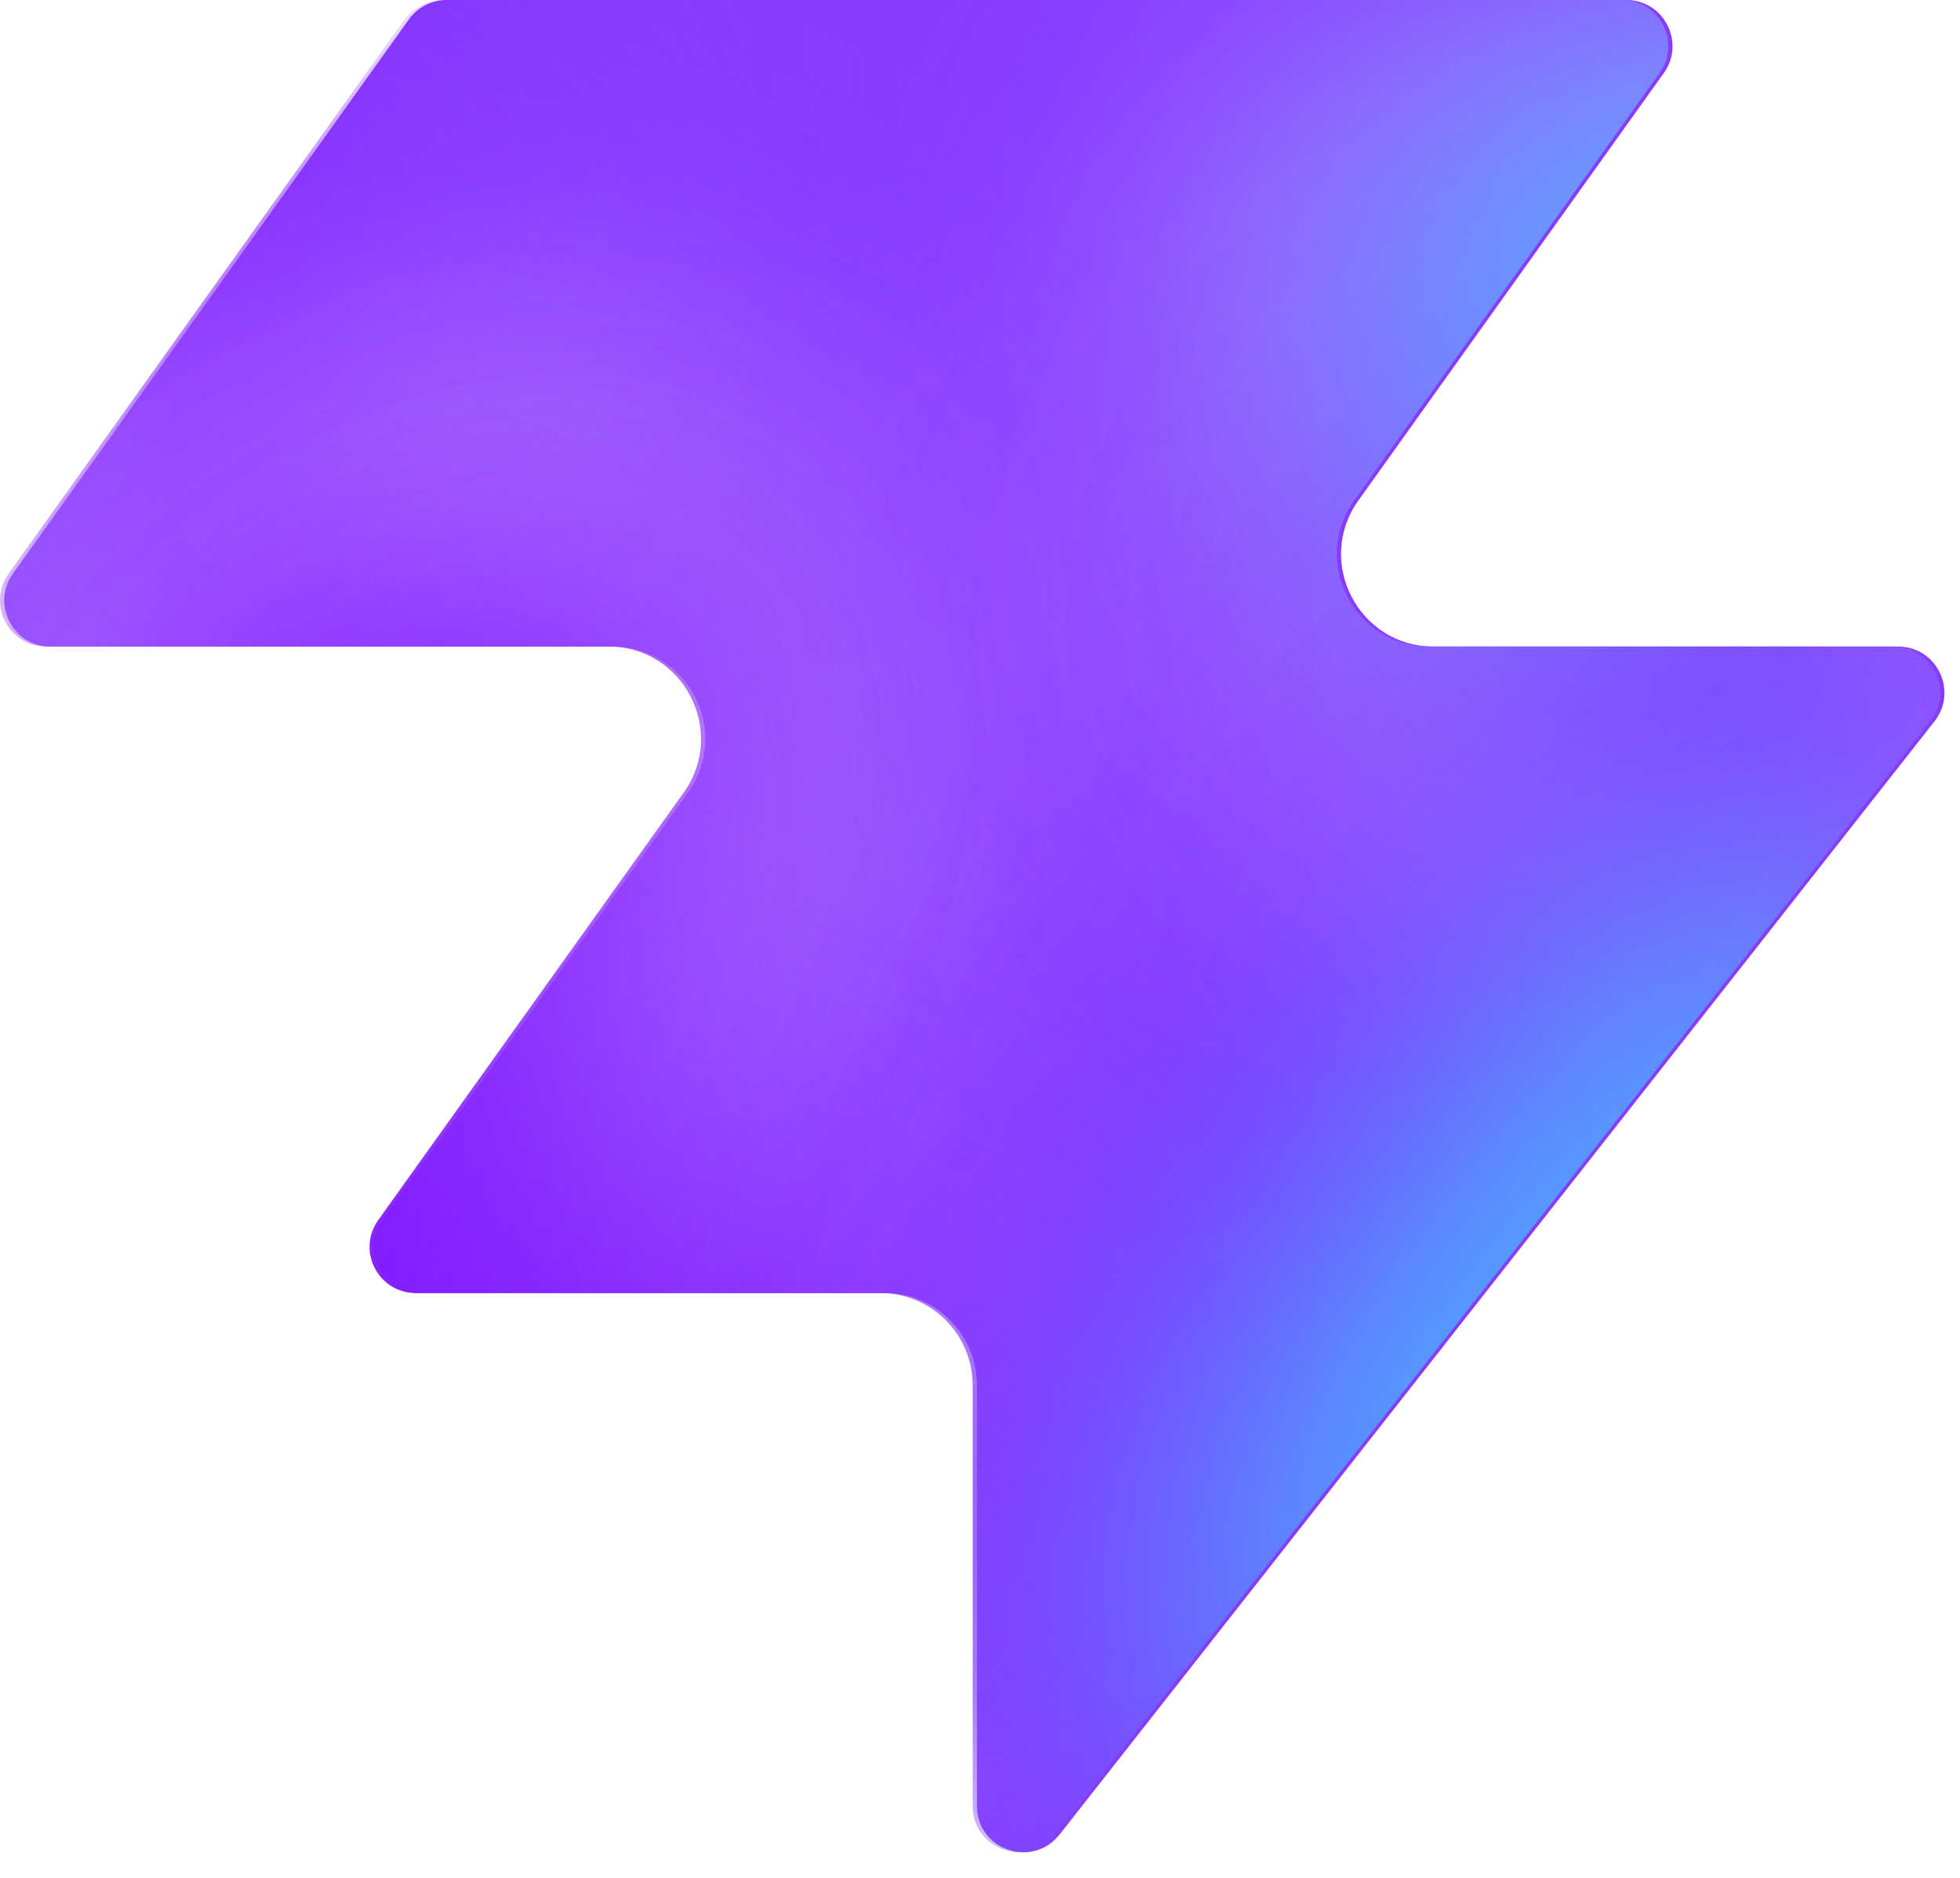
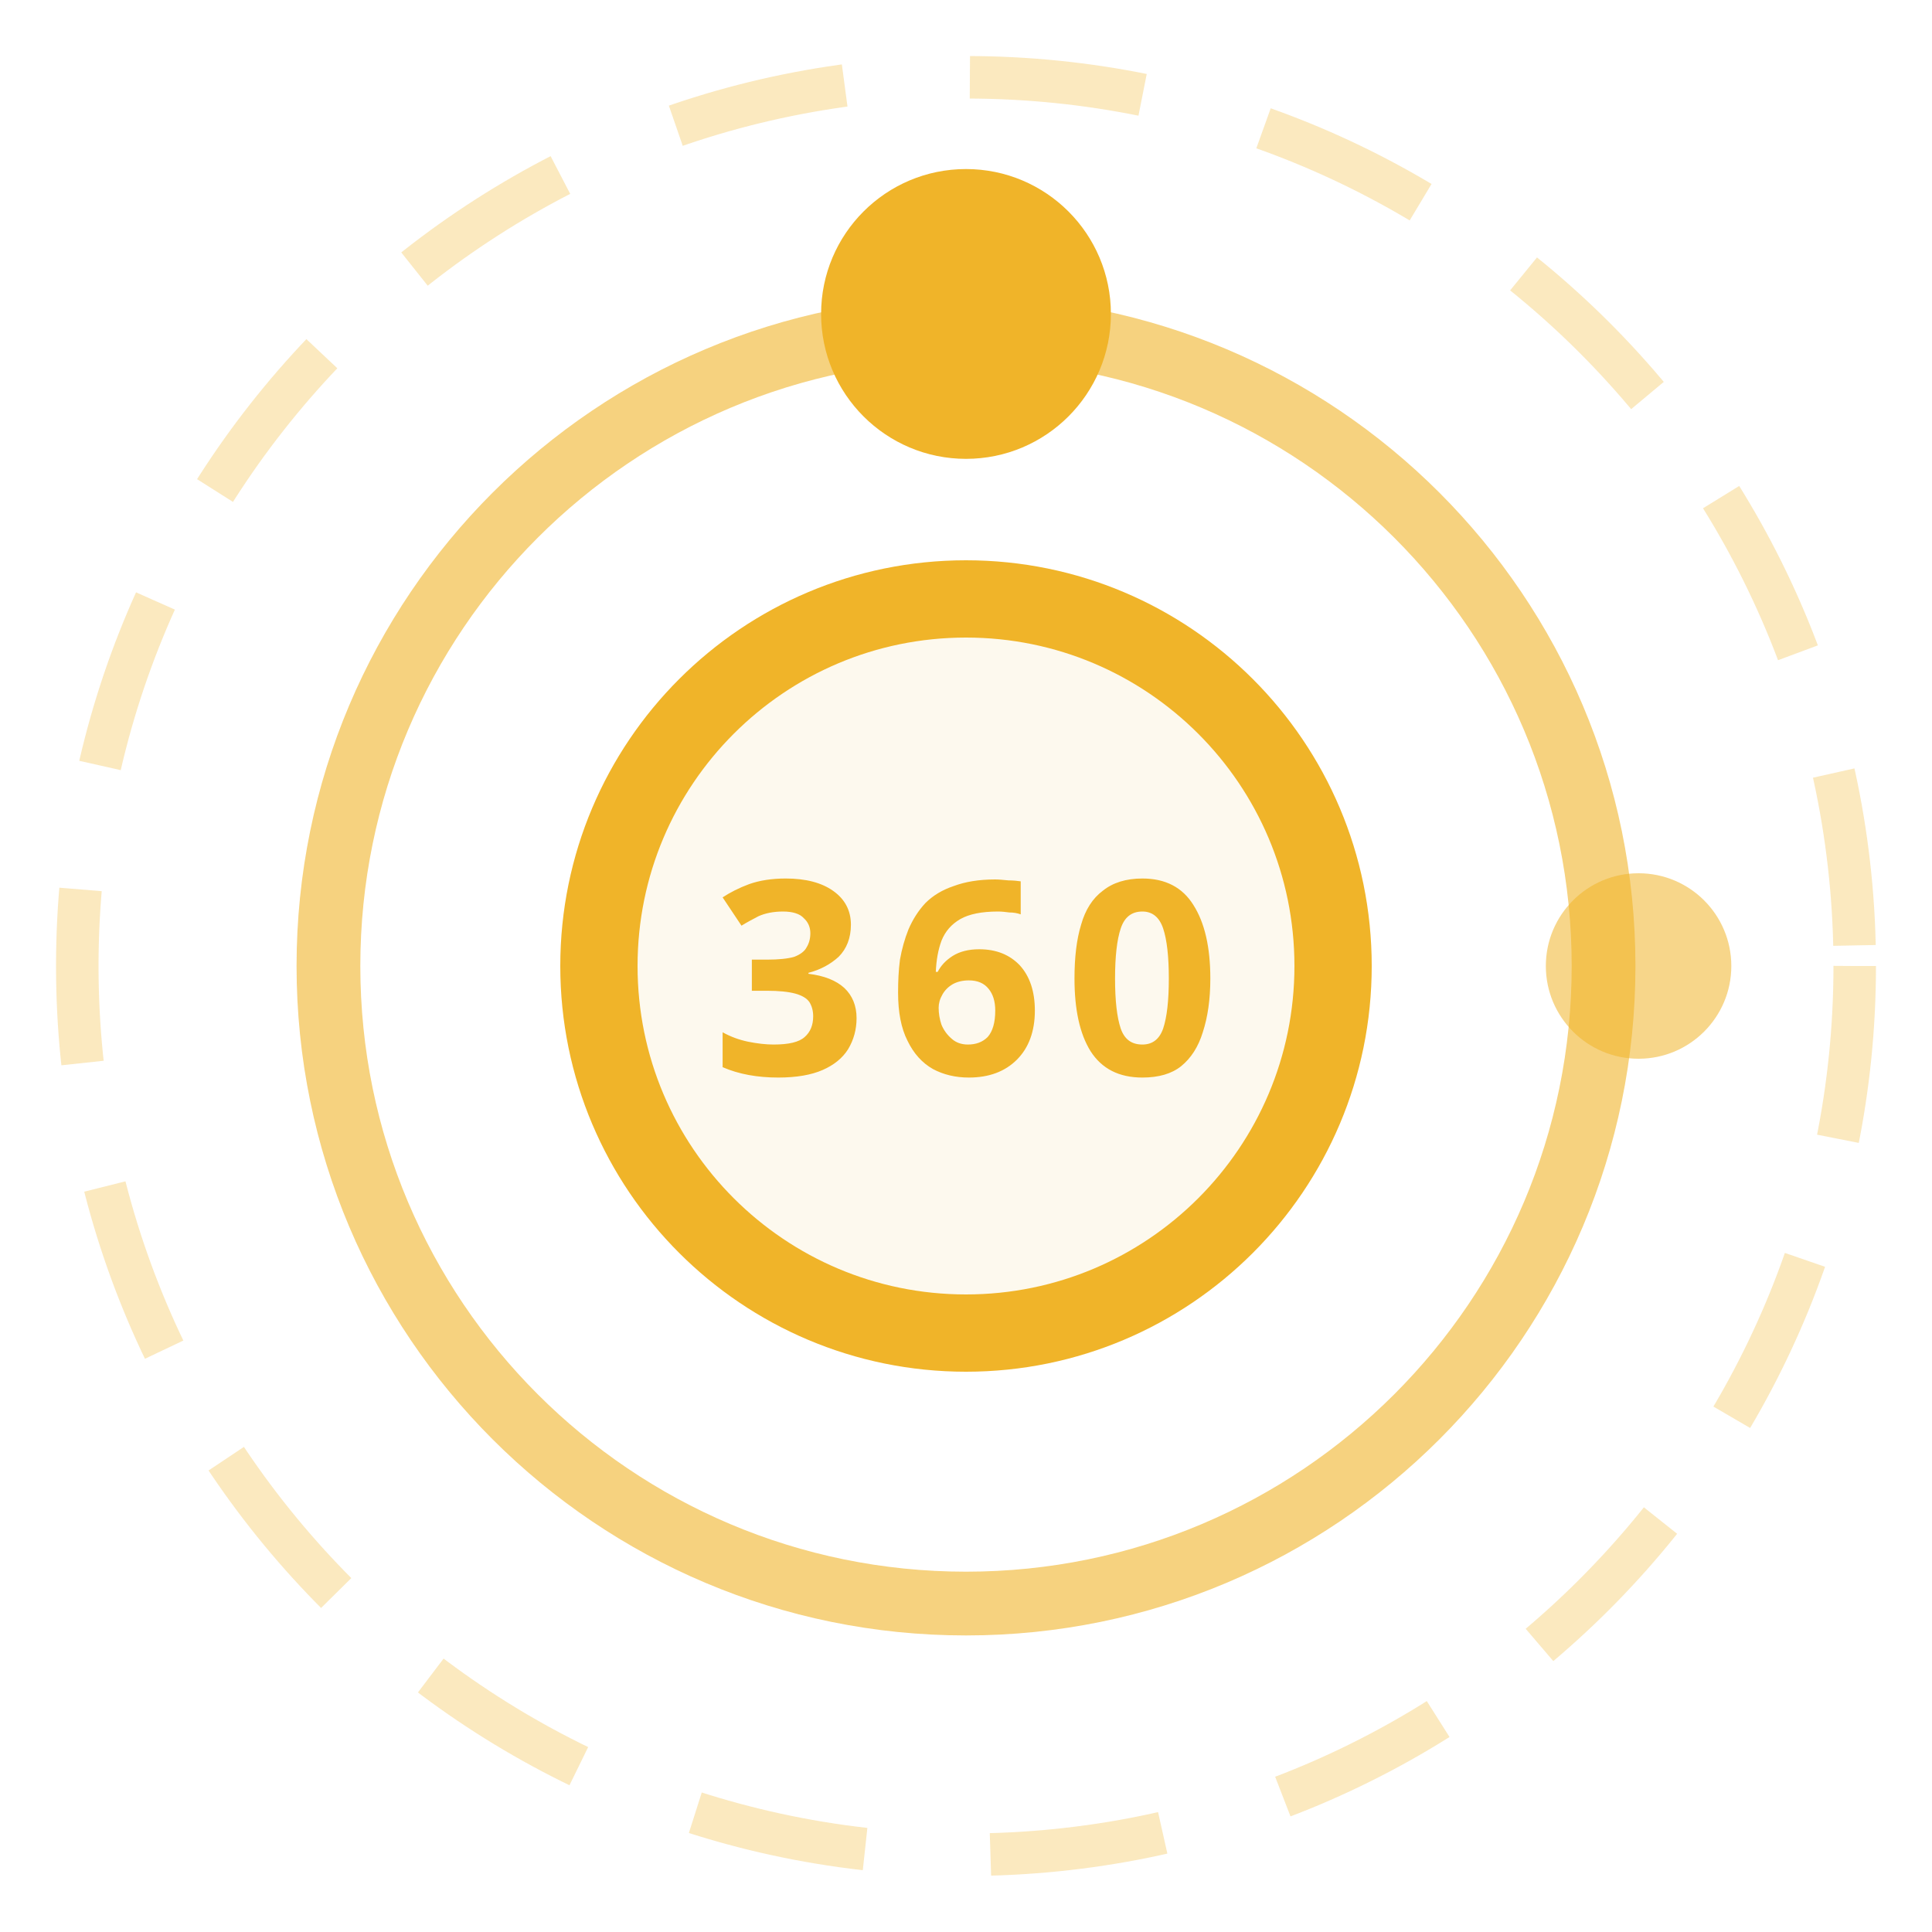
- <svg xmlns="http://www.w3.org/2000/svg" width="48" height="46" fill="none" viewBox="0 0 48 46">
-   <path fill="#863bff" d="M25.946 44.938c-.664.845-2.021.375-2.021-.698V33.937a2.26 2.26 0 0 0-2.262-2.262H10.287c-.92 0-1.456-1.04-.92-1.788l7.48-10.471c1.07-1.497 0-3.578-1.842-3.578H1.237c-.92 0-1.456-1.04-.92-1.788L10.013.474c.214-.297.556-.474.92-.474h28.894c.92 0 1.456 1.04.92 1.788l-7.48 10.471c-1.07 1.498 0 3.579 1.842 3.579h11.377c.943 0 1.473 1.088.89 1.83L25.947 44.94z" style="fill:#863bff;fill:color(display-p3 .525 .23 1);fill-opacity:1" />
-   <mask id="a" width="48" height="46" x="0" y="0" maskUnits="userSpaceOnUse" style="mask-type:alpha">
-     <path fill="#000" d="M25.842 44.938c-.664.844-2.021.375-2.021-.698V33.937a2.26 2.26 0 0 0-2.262-2.262H10.183c-.92 0-1.456-1.04-.92-1.788l7.48-10.471c1.07-1.498 0-3.579-1.842-3.579H1.133c-.92 0-1.456-1.04-.92-1.787L9.91.473c.214-.297.556-.474.92-.474h28.894c.92 0 1.456 1.04.92 1.788l-7.48 10.471c-1.07 1.498 0 3.578 1.842 3.578h11.377c.943 0 1.473 1.088.89 1.832L25.843 44.94z" style="fill:#000;fill-opacity:1" />
-   </mask>
-   <g mask="url(#a)">
-     <g filter="url(#b)">
-       <ellipse cx="5.508" cy="14.704" fill="#ede6ff" rx="5.508" ry="14.704" style="fill:#ede6ff;fill:color(display-p3 .927 .903 1);fill-opacity:1" transform="matrix(.00324 1 1 -.00324 -4.47 31.516)" />
-     </g>
-     <g filter="url(#c)">
-       <ellipse cx="10.399" cy="29.851" fill="#ede6ff" rx="10.399" ry="29.851" style="fill:#ede6ff;fill:color(display-p3 .927 .903 1);fill-opacity:1" transform="matrix(.00324 1 1 -.00324 -39.328 7.883)" />
-     </g>
-     <g filter="url(#d)">
-       <ellipse cx="5.508" cy="30.487" fill="#7e14ff" rx="5.508" ry="30.487" style="fill:#7e14ff;fill:color(display-p3 .492 .077 1);fill-opacity:1" transform="rotate(89.814 -25.913 -14.639)scale(1 -1)" />
-     </g>
-     <g filter="url(#e)">
-       <ellipse cx="5.508" cy="30.599" fill="#7e14ff" rx="5.508" ry="30.599" style="fill:#7e14ff;fill:color(display-p3 .492 .077 1);fill-opacity:1" transform="rotate(89.814 -32.644 -3.334)scale(1 -1)" />
-     </g>
-     <g filter="url(#f)">
-       <ellipse cx="5.508" cy="30.599" fill="#7e14ff" rx="5.508" ry="30.599" style="fill:#7e14ff;fill:color(display-p3 .492 .077 1);fill-opacity:1" transform="matrix(.00324 1 1 -.00324 -34.34 30.47)" />
-     </g>
-     <g filter="url(#g)">
-       <ellipse cx="14.072" cy="22.078" fill="#ede6ff" rx="14.072" ry="22.078" style="fill:#ede6ff;fill:color(display-p3 .927 .903 1);fill-opacity:1" transform="rotate(93.35 24.506 48.493)scale(-1 1)" />
-     </g>
-     <g filter="url(#h)">
-       <ellipse cx="3.47" cy="21.501" fill="#7e14ff" rx="3.47" ry="21.501" style="fill:#7e14ff;fill:color(display-p3 .492 .077 1);fill-opacity:1" transform="rotate(89.009 28.708 47.59)scale(-1 1)" />
-     </g>
-     <g filter="url(#i)">
-       <ellipse cx="3.47" cy="21.501" fill="#7e14ff" rx="3.47" ry="21.501" style="fill:#7e14ff;fill:color(display-p3 .492 .077 1);fill-opacity:1" transform="rotate(89.009 28.708 47.59)scale(-1 1)" />
-     </g>
-     <g filter="url(#j)">
-       <ellipse cx=".387" cy="8.972" fill="#7e14ff" rx="4.407" ry="29.108" style="fill:#7e14ff;fill:color(display-p3 .492 .077 1);fill-opacity:1" transform="rotate(39.51 .387 8.972)" />
-     </g>
-     <g filter="url(#k)">
-       <ellipse cx="47.523" cy="-6.092" fill="#7e14ff" rx="4.407" ry="29.108" style="fill:#7e14ff;fill:color(display-p3 .492 .077 1);fill-opacity:1" transform="rotate(37.892 47.523 -6.092)" />
-     </g>
-     <g filter="url(#l)">
-       <ellipse cx="41.412" cy="6.333" fill="#47bfff" rx="5.971" ry="9.665" style="fill:#47bfff;fill:color(display-p3 .28 .748 1);fill-opacity:1" transform="rotate(37.892 41.412 6.333)" />
-     </g>
-     <g filter="url(#m)">
-       <ellipse cx="-1.879" cy="38.332" fill="#7e14ff" rx="4.407" ry="29.108" style="fill:#7e14ff;fill:color(display-p3 .492 .077 1);fill-opacity:1" transform="rotate(37.892 -1.88 38.332)" />
-     </g>
-     <g filter="url(#n)">
-       <ellipse cx="-1.879" cy="38.332" fill="#7e14ff" rx="4.407" ry="29.108" style="fill:#7e14ff;fill:color(display-p3 .492 .077 1);fill-opacity:1" transform="rotate(37.892 -1.88 38.332)" />
-     </g>
-     <g filter="url(#o)">
-       <ellipse cx="35.651" cy="29.907" fill="#7e14ff" rx="4.407" ry="29.108" style="fill:#7e14ff;fill:color(display-p3 .492 .077 1);fill-opacity:1" transform="rotate(37.892 35.651 29.907)" />
-     </g>
-     <g filter="url(#p)">
-       <ellipse cx="38.418" cy="32.4" fill="#47bfff" rx="5.971" ry="15.297" style="fill:#47bfff;fill:color(display-p3 .28 .748 1);fill-opacity:1" transform="rotate(37.892 38.418 32.4)" />
-     </g>
-   </g>
-   <defs>
-     <filter id="b" width="60.045" height="41.654" x="-19.77" y="16.149" color-interpolation-filters="sRGB" filterUnits="userSpaceOnUse">
-       <feFlood flood-opacity="0" result="BackgroundImageFix" />
-       <feBlend in="SourceGraphic" in2="BackgroundImageFix" result="shape" />
-       <feGaussianBlur result="effect1_foregroundBlur_2002_17158" stdDeviation="7.659" />
-     </filter>
-     <filter id="c" width="90.34" height="51.437" x="-54.613" y="-7.533" color-interpolation-filters="sRGB" filterUnits="userSpaceOnUse">
-       <feFlood flood-opacity="0" result="BackgroundImageFix" />
-       <feBlend in="SourceGraphic" in2="BackgroundImageFix" result="shape" />
-       <feGaussianBlur result="effect1_foregroundBlur_2002_17158" stdDeviation="7.659" />
-     </filter>
-     <filter id="d" width="79.355" height="29.4" x="-49.64" y="2.03" color-interpolation-filters="sRGB" filterUnits="userSpaceOnUse">
-       <feFlood flood-opacity="0" result="BackgroundImageFix" />
-       <feBlend in="SourceGraphic" in2="BackgroundImageFix" result="shape" />
-       <feGaussianBlur result="effect1_foregroundBlur_2002_17158" stdDeviation="4.596" />
-     </filter>
-     <filter id="e" width="79.579" height="29.4" x="-45.045" y="20.029" color-interpolation-filters="sRGB" filterUnits="userSpaceOnUse">
-       <feFlood flood-opacity="0" result="BackgroundImageFix" />
-       <feBlend in="SourceGraphic" in2="BackgroundImageFix" result="shape" />
-       <feGaussianBlur result="effect1_foregroundBlur_2002_17158" stdDeviation="4.596" />
-     </filter>
-     <filter id="f" width="79.579" height="29.4" x="-43.513" y="21.178" color-interpolation-filters="sRGB" filterUnits="userSpaceOnUse">
-       <feFlood flood-opacity="0" result="BackgroundImageFix" />
-       <feBlend in="SourceGraphic" in2="BackgroundImageFix" result="shape" />
-       <feGaussianBlur result="effect1_foregroundBlur_2002_17158" stdDeviation="4.596" />
-     </filter>
-     <filter id="g" width="74.749" height="58.852" x="15.756" y="-17.901" color-interpolation-filters="sRGB" filterUnits="userSpaceOnUse">
-       <feFlood flood-opacity="0" result="BackgroundImageFix" />
-       <feBlend in="SourceGraphic" in2="BackgroundImageFix" result="shape" />
-       <feGaussianBlur result="effect1_foregroundBlur_2002_17158" stdDeviation="7.659" />
-     </filter>
-     <filter id="h" width="61.377" height="25.362" x="23.548" y="2.284" color-interpolation-filters="sRGB" filterUnits="userSpaceOnUse">
-       <feFlood flood-opacity="0" result="BackgroundImageFix" />
-       <feBlend in="SourceGraphic" in2="BackgroundImageFix" result="shape" />
-       <feGaussianBlur result="effect1_foregroundBlur_2002_17158" stdDeviation="4.596" />
-     </filter>
-     <filter id="i" width="61.377" height="25.362" x="23.548" y="2.284" color-interpolation-filters="sRGB" filterUnits="userSpaceOnUse">
-       <feFlood flood-opacity="0" result="BackgroundImageFix" />
-       <feBlend in="SourceGraphic" in2="BackgroundImageFix" result="shape" />
-       <feGaussianBlur result="effect1_foregroundBlur_2002_17158" stdDeviation="4.596" />
-     </filter>
-     <filter id="j" width="56.045" height="63.649" x="-27.636" y="-22.853" color-interpolation-filters="sRGB" filterUnits="userSpaceOnUse">
-       <feFlood flood-opacity="0" result="BackgroundImageFix" />
-       <feBlend in="SourceGraphic" in2="BackgroundImageFix" result="shape" />
-       <feGaussianBlur result="effect1_foregroundBlur_2002_17158" stdDeviation="4.596" />
-     </filter>
-     <filter id="k" width="54.814" height="64.646" x="20.116" y="-38.415" color-interpolation-filters="sRGB" filterUnits="userSpaceOnUse">
-       <feFlood flood-opacity="0" result="BackgroundImageFix" />
-       <feBlend in="SourceGraphic" in2="BackgroundImageFix" result="shape" />
-       <feGaussianBlur result="effect1_foregroundBlur_2002_17158" stdDeviation="4.596" />
-     </filter>
-     <filter id="l" width="33.541" height="35.313" x="24.641" y="-11.323" color-interpolation-filters="sRGB" filterUnits="userSpaceOnUse">
-       <feFlood flood-opacity="0" result="BackgroundImageFix" />
-       <feBlend in="SourceGraphic" in2="BackgroundImageFix" result="shape" />
-       <feGaussianBlur result="effect1_foregroundBlur_2002_17158" stdDeviation="4.596" />
-     </filter>
-     <filter id="m" width="54.814" height="64.646" x="-29.286" y="6.009" color-interpolation-filters="sRGB" filterUnits="userSpaceOnUse">
-       <feFlood flood-opacity="0" result="BackgroundImageFix" />
-       <feBlend in="SourceGraphic" in2="BackgroundImageFix" result="shape" />
-       <feGaussianBlur result="effect1_foregroundBlur_2002_17158" stdDeviation="4.596" />
-     </filter>
-     <filter id="n" width="54.814" height="64.646" x="-29.286" y="6.009" color-interpolation-filters="sRGB" filterUnits="userSpaceOnUse">
-       <feFlood flood-opacity="0" result="BackgroundImageFix" />
-       <feBlend in="SourceGraphic" in2="BackgroundImageFix" result="shape" />
-       <feGaussianBlur result="effect1_foregroundBlur_2002_17158" stdDeviation="4.596" />
-     </filter>
-     <filter id="o" width="54.814" height="64.646" x="8.244" y="-2.416" color-interpolation-filters="sRGB" filterUnits="userSpaceOnUse">
-       <feFlood flood-opacity="0" result="BackgroundImageFix" />
-       <feBlend in="SourceGraphic" in2="BackgroundImageFix" result="shape" />
-       <feGaussianBlur result="effect1_foregroundBlur_2002_17158" stdDeviation="4.596" />
-     </filter>
-     <filter id="p" width="39.409" height="43.623" x="18.713" y="10.588" color-interpolation-filters="sRGB" filterUnits="userSpaceOnUse">
-       <feFlood flood-opacity="0" result="BackgroundImageFix" />
-       <feBlend in="SourceGraphic" in2="BackgroundImageFix" result="shape" />
-       <feGaussianBlur result="effect1_foregroundBlur_2002_17158" stdDeviation="4.596" />
-     </filter>
-   </defs>
+ <svg xmlns="http://www.w3.org/2000/svg" width="32" height="32" viewBox="0 0 32 32">
+   <circle cx="16" cy="16" r="14.72" fill="none" stroke="#f0b429" stroke-width="0.704" stroke-dasharray="2.88 2.08" opacity="0.3" />
+   <circle cx="16" cy="16" r="10.56" fill="none" stroke="#f0b429" stroke-width="1.056" opacity="0.6" />
+   <circle cx="16" cy="16" r="6.08" fill="#f0b42914" stroke="#f0b429" stroke-width="1.28" />
+   <text x="16" y="17.8" text-anchor="middle" fill="#f0b429" font-size="4.48" font-weight="700" font-family="system-ui,sans-serif" letter-spacing="0.08em">360</text>
+   <circle cx="16" cy="5.2" r="2.4" fill="#f0b429" />
+   <circle cx="27.14" cy="16" r="1.536" fill="#f0b429" opacity="0.55" />
</svg>
